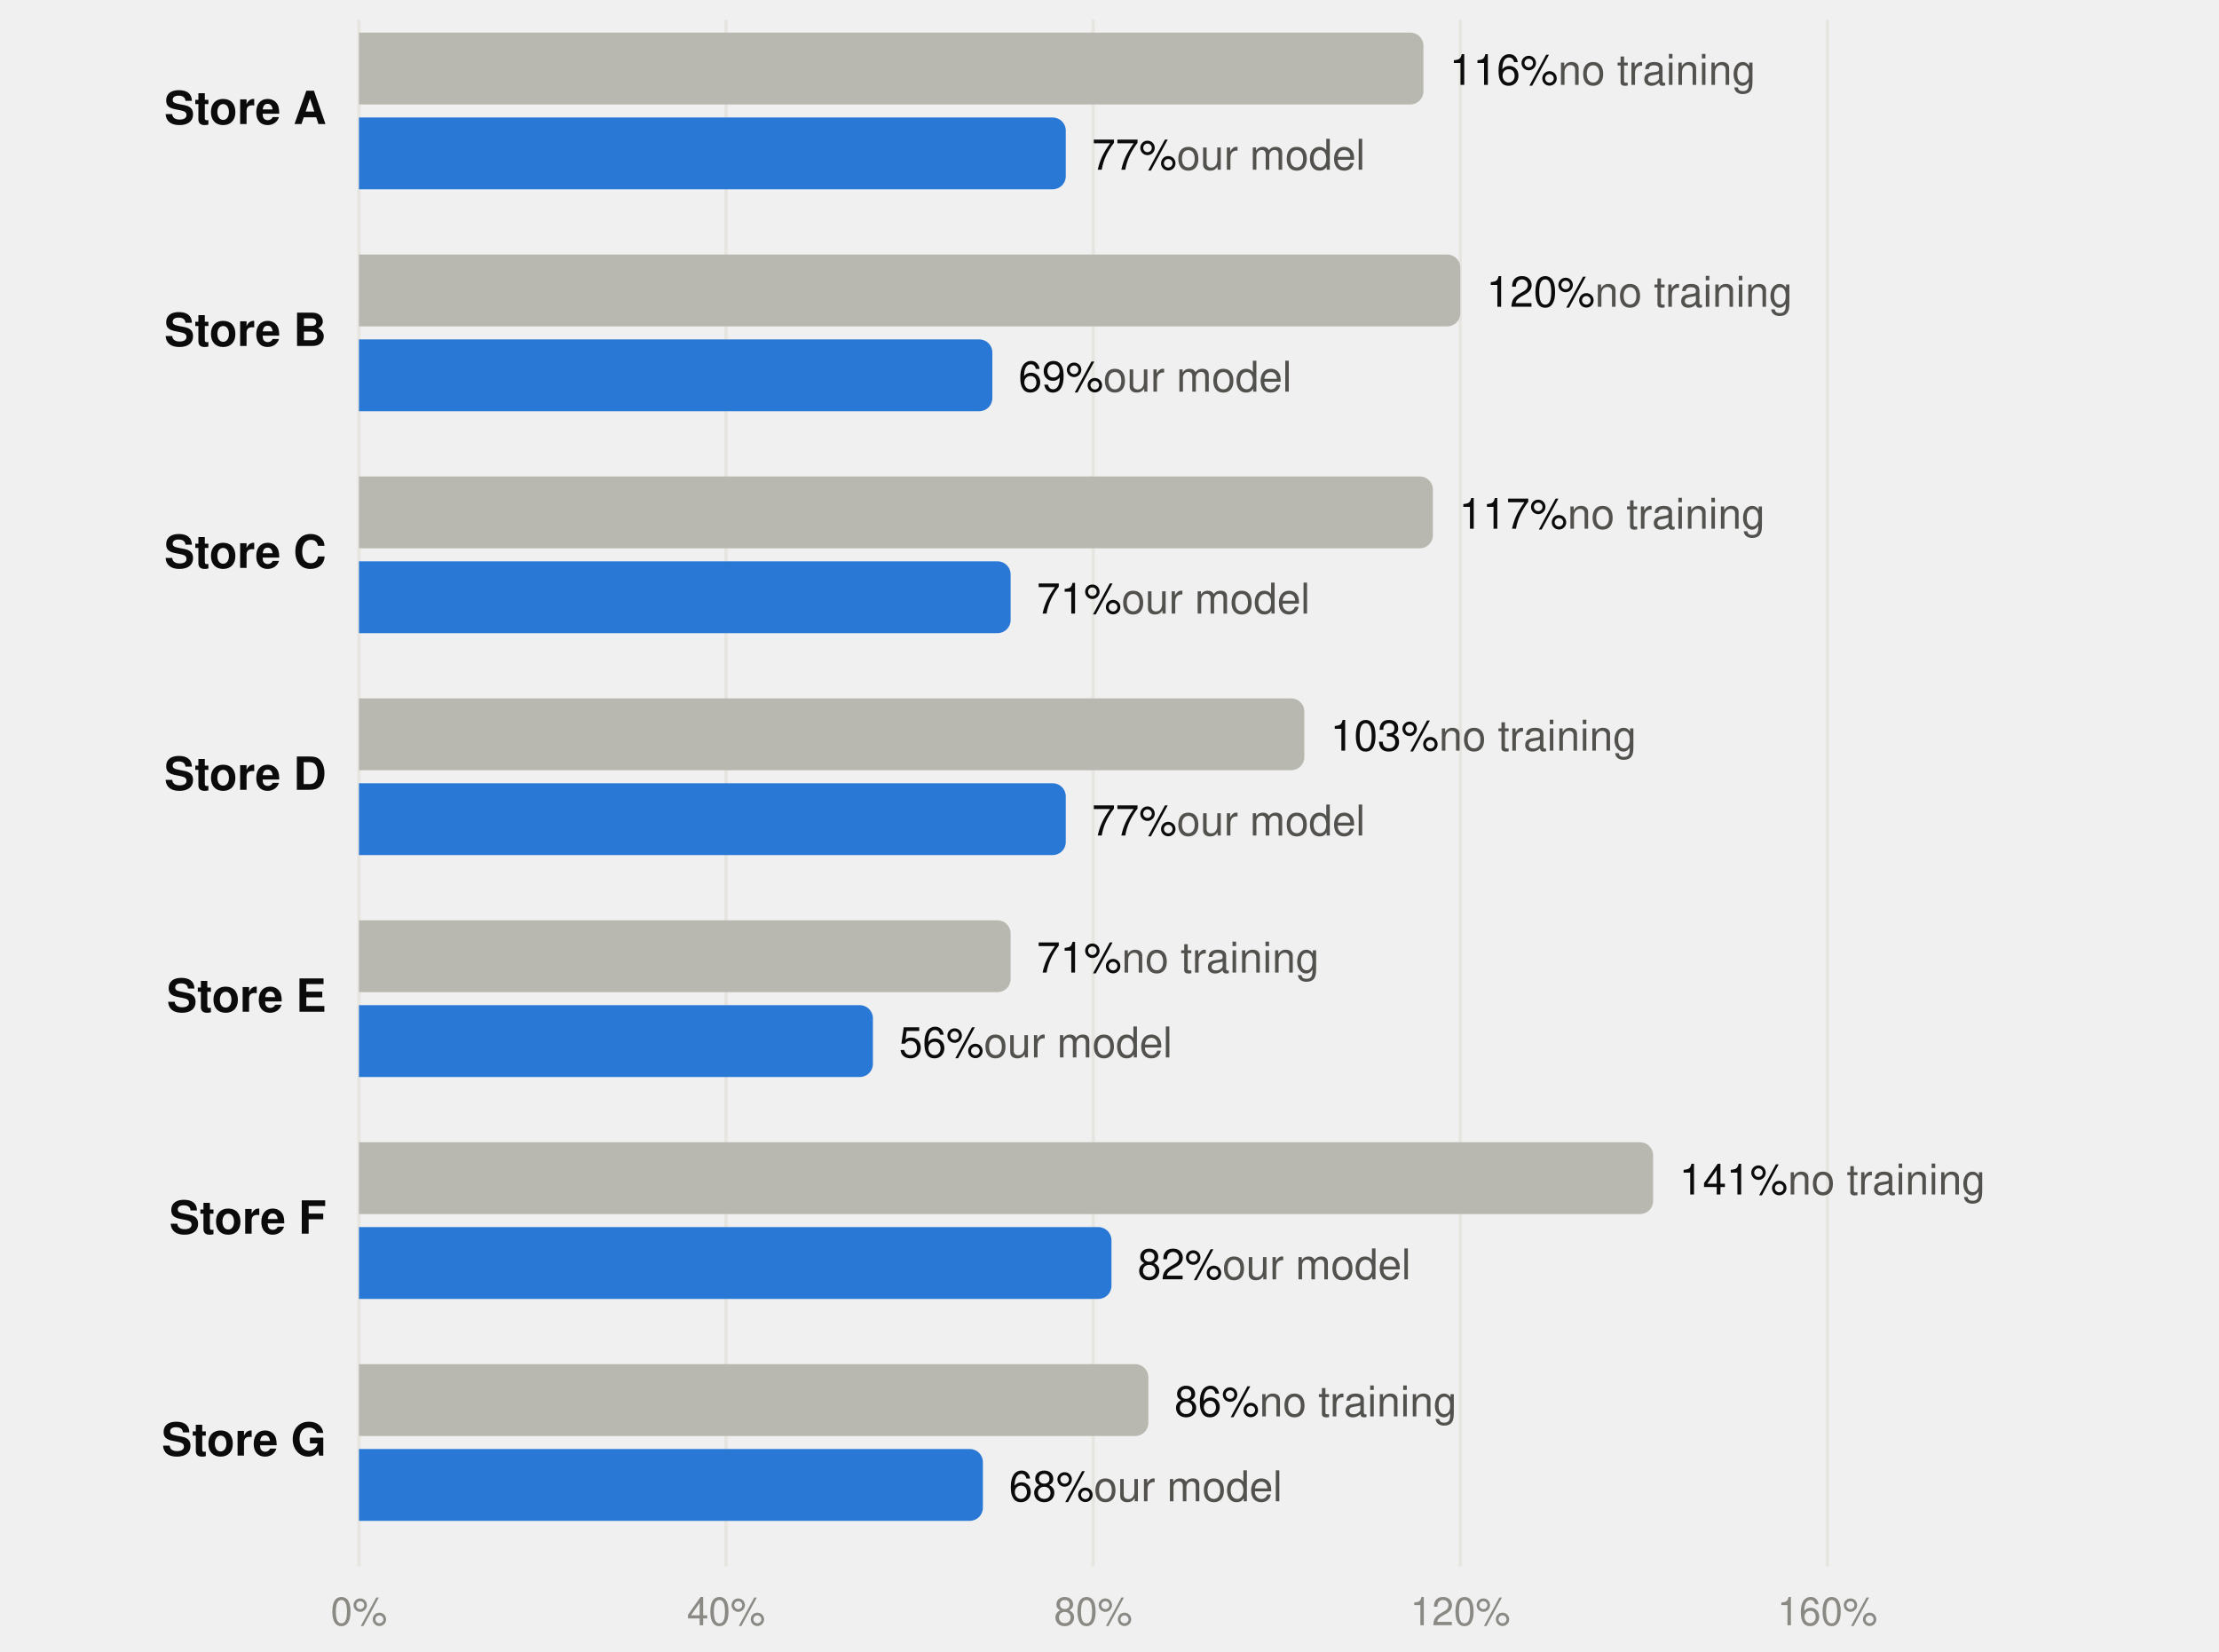
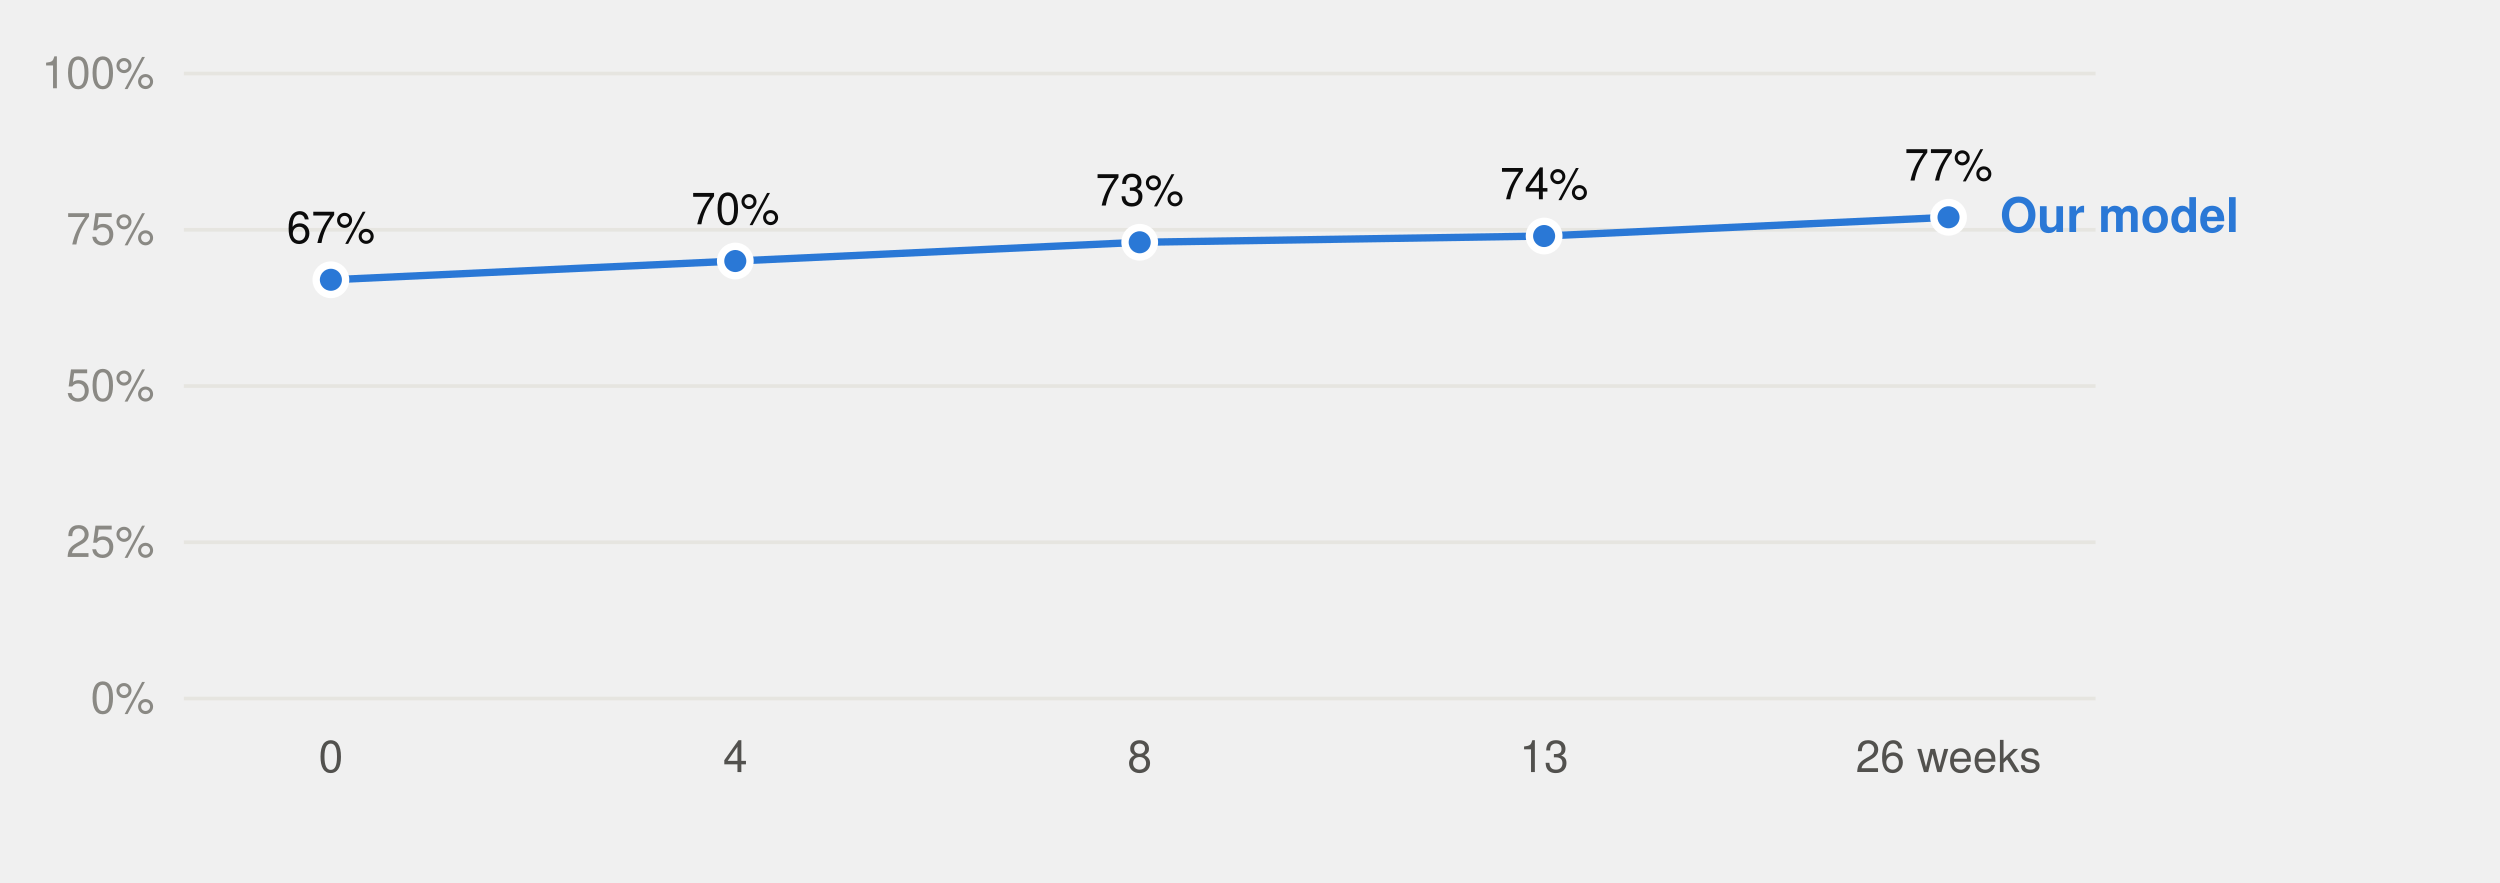
- <svg xmlns="http://www.w3.org/2000/svg" viewBox="0 0 680 506" width="100%" style="max-width:680px;background:#fff" role="img" aria-label="Error by store" font-family="-apple-system,Segoe UI,Helvetica,Arial,sans-serif">
-   <line x1="110.0" y1="6" x2="110.0" y2="480" stroke="#e6e5e0" stroke-width="1" />
-   <text x="110.0" y="498" font-size="12" fill="#8a8984" text-anchor="middle">0%</text>
-   <line x1="222.5" y1="6" x2="222.5" y2="480" stroke="#e6e5e0" stroke-width="1" />
-   <text x="222.5" y="498" font-size="12" fill="#8a8984" text-anchor="middle">40%</text>
-   <line x1="335.0" y1="6" x2="335.0" y2="480" stroke="#e6e5e0" stroke-width="1" />
-   <text x="335.0" y="498" font-size="12" fill="#8a8984" text-anchor="middle">80%</text>
-   <line x1="447.5" y1="6" x2="447.5" y2="480" stroke="#e6e5e0" stroke-width="1" />
-   <text x="447.5" y="498" font-size="12" fill="#8a8984" text-anchor="middle">120%</text>
-   <line x1="560.0" y1="6" x2="560.0" y2="480" stroke="#e6e5e0" stroke-width="1" />
-   <text x="560.0" y="498" font-size="12" fill="#8a8984" text-anchor="middle">160%</text>
-   <text x="100" y="38" font-size="14" fill="#0b0b0b" font-weight="600" text-anchor="end">Store A</text>
-   <path d="M110,10 h322.2 a4,4 0 0 1 4,4 v14 a4,4 0 0 1 -4,4 h-322.2 z" fill="#b8b7b0" />
-   <text x="444.2" y="26" font-size="13" fill="#0b0b0b">116%<tspan fill="#52514e"> no training</tspan>
-   </text>
-   <path d="M110,36 h212.6 a4,4 0 0 1 4,4 v14 a4,4 0 0 1 -4,4 h-212.6 z" fill="#2a78d6" />
-   <text x="334.6" y="52" font-size="13" fill="#0b0b0b">77%<tspan fill="#52514e"> our model</tspan>
-   </text>
-   <text x="100" y="106" font-size="14" fill="#0b0b0b" font-weight="600" text-anchor="end">Store B</text>
-   <path d="M110,78 h333.5 a4,4 0 0 1 4,4 v14 a4,4 0 0 1 -4,4 h-333.5 z" fill="#b8b7b0" />
-   <text x="455.5" y="94" font-size="13" fill="#0b0b0b">120%<tspan fill="#52514e"> no training</tspan>
-   </text>
-   <path d="M110,104 h190.1 a4,4 0 0 1 4,4 v14 a4,4 0 0 1 -4,4 h-190.1 z" fill="#2a78d6" />
-   <text x="312.1" y="120" font-size="13" fill="#0b0b0b">69%<tspan fill="#52514e"> our model</tspan>
-   </text>
-   <text x="100" y="174" font-size="14" fill="#0b0b0b" font-weight="600" text-anchor="end">Store C</text>
-   <path d="M110,146 h325.1 a4,4 0 0 1 4,4 v14 a4,4 0 0 1 -4,4 h-325.1 z" fill="#b8b7b0" />
-   <text x="447.1" y="162" font-size="13" fill="#0b0b0b">117%<tspan fill="#52514e"> no training</tspan>
-   </text>
-   <path d="M110,172 h195.7 a4,4 0 0 1 4,4 v14 a4,4 0 0 1 -4,4 h-195.7 z" fill="#2a78d6" />
-   <text x="317.7" y="188" font-size="13" fill="#0b0b0b">71%<tspan fill="#52514e"> our model</tspan>
-   </text>
-   <text x="100" y="242" font-size="14" fill="#0b0b0b" font-weight="600" text-anchor="end">Store D</text>
-   <path d="M110,214 h285.7 a4,4 0 0 1 4,4 v14 a4,4 0 0 1 -4,4 h-285.7 z" fill="#b8b7b0" />
-   <text x="407.7" y="230" font-size="13" fill="#0b0b0b">103%<tspan fill="#52514e"> no training</tspan>
-   </text>
-   <path d="M110,240 h212.6 a4,4 0 0 1 4,4 v14 a4,4 0 0 1 -4,4 h-212.6 z" fill="#2a78d6" />
-   <text x="334.6" y="256" font-size="13" fill="#0b0b0b">77%<tspan fill="#52514e"> our model</tspan>
-   </text>
-   <text x="100" y="310" font-size="14" fill="#0b0b0b" font-weight="600" text-anchor="end">Store E</text>
-   <path d="M110,282 h195.7 a4,4 0 0 1 4,4 v14 a4,4 0 0 1 -4,4 h-195.7 z" fill="#b8b7b0" />
-   <text x="317.7" y="298" font-size="13" fill="#0b0b0b">71%<tspan fill="#52514e"> no training</tspan>
-   </text>
-   <path d="M110,308 h153.5 a4,4 0 0 1 4,4 v14 a4,4 0 0 1 -4,4 h-153.5 z" fill="#2a78d6" />
-   <text x="275.5" y="324" font-size="13" fill="#0b0b0b">56%<tspan fill="#52514e"> our model</tspan>
-   </text>
-   <text x="100" y="378" font-size="14" fill="#0b0b0b" font-weight="600" text-anchor="end">Store F</text>
-   <path d="M110,350 h392.6 a4,4 0 0 1 4,4 v14 a4,4 0 0 1 -4,4 h-392.6 z" fill="#b8b7b0" />
-   <text x="514.6" y="366" font-size="13" fill="#0b0b0b">141%<tspan fill="#52514e"> no training</tspan>
-   </text>
-   <path d="M110,376 h226.6 a4,4 0 0 1 4,4 v14 a4,4 0 0 1 -4,4 h-226.6 z" fill="#2a78d6" />
-   <text x="348.6" y="392" font-size="13" fill="#0b0b0b">82%<tspan fill="#52514e"> our model</tspan>
-   </text>
-   <text x="100" y="446" font-size="14" fill="#0b0b0b" font-weight="600" text-anchor="end">Store G</text>
-   <path d="M110,418 h237.9 a4,4 0 0 1 4,4 v14 a4,4 0 0 1 -4,4 h-237.9 z" fill="#b8b7b0" />
-   <text x="359.9" y="434" font-size="13" fill="#0b0b0b">86%<tspan fill="#52514e"> no training</tspan>
-   </text>
-   <path d="M110,444 h187.2 a4,4 0 0 1 4,4 v14 a4,4 0 0 1 -4,4 h-187.2 z" fill="#2a78d6" />
-   <text x="309.2" y="460" font-size="13" fill="#0b0b0b">68%<tspan fill="#52514e"> our model</tspan>
-   </text>
+ <svg xmlns="http://www.w3.org/2000/svg" viewBox="0 0 680 240" width="100%" style="max-width:680px;background:#fff" role="img" aria-label="Error by weeks before the season" font-family="-apple-system,Segoe UI,Helvetica,Arial,sans-serif">
+   <line x1="50" y1="190.0" x2="570" y2="190.0" stroke="#e6e5e0" />
+   <text x="42" y="194.0" font-size="12" fill="#8a8984" text-anchor="end">0%</text>
+   <line x1="50" y1="147.5" x2="570" y2="147.5" stroke="#e6e5e0" />
+   <text x="42" y="151.5" font-size="12" fill="#8a8984" text-anchor="end">25%</text>
+   <line x1="50" y1="105.0" x2="570" y2="105.0" stroke="#e6e5e0" />
+   <text x="42" y="109.0" font-size="12" fill="#8a8984" text-anchor="end">50%</text>
+   <line x1="50" y1="62.5" x2="570" y2="62.5" stroke="#e6e5e0" />
+   <text x="42" y="66.5" font-size="12" fill="#8a8984" text-anchor="end">75%</text>
+   <line x1="50" y1="20.0" x2="570" y2="20.0" stroke="#e6e5e0" />
+   <text x="42" y="24.0" font-size="12" fill="#8a8984" text-anchor="end">100%</text>
+   <text x="90.0" y="210" font-size="12" fill="#52514e" text-anchor="middle">0</text>
+   <text x="200.0" y="210" font-size="12" fill="#52514e" text-anchor="middle">4</text>
+   <text x="310.0" y="210" font-size="12" fill="#52514e" text-anchor="middle">8</text>
+   <text x="420.0" y="210" font-size="12" fill="#52514e" text-anchor="middle">13</text>
+   <text x="530.0" y="210" font-size="12" fill="#52514e" text-anchor="middle">26 weeks</text>
+   <polyline points="90.0,76.1 200.0,71.0 310.0,65.9 420.0,64.2 530.0,59.1" fill="none" stroke="#2a78d6" stroke-width="2" />
+   <circle cx="90.0" cy="76.1" r="4" fill="#2a78d6" stroke="#fff" stroke-width="2" />
+   <text x="90.0" y="66.1" font-size="12" fill="#0b0b0b" text-anchor="middle">67%</text>
+   <circle cx="200.0" cy="71.0" r="4" fill="#2a78d6" stroke="#fff" stroke-width="2" />
+   <text x="200.0" y="61.0" font-size="12" fill="#0b0b0b" text-anchor="middle">70%</text>
+   <circle cx="310.0" cy="65.9" r="4" fill="#2a78d6" stroke="#fff" stroke-width="2" />
+   <text x="310.0" y="55.9" font-size="12" fill="#0b0b0b" text-anchor="middle">73%</text>
+   <circle cx="420.0" cy="64.2" r="4" fill="#2a78d6" stroke="#fff" stroke-width="2" />
+   <text x="420.0" y="54.2" font-size="12" fill="#0b0b0b" text-anchor="middle">74%</text>
+   <circle cx="530.0" cy="59.1" r="4" fill="#2a78d6" stroke="#fff" stroke-width="2" />
+   <text x="530.0" y="49.1" font-size="12" fill="#0b0b0b" text-anchor="middle">77%</text>
+   <text x="544.0" y="63.1" font-size="13" fill="#2a78d6" font-weight="600">Our model</text>
</svg>
